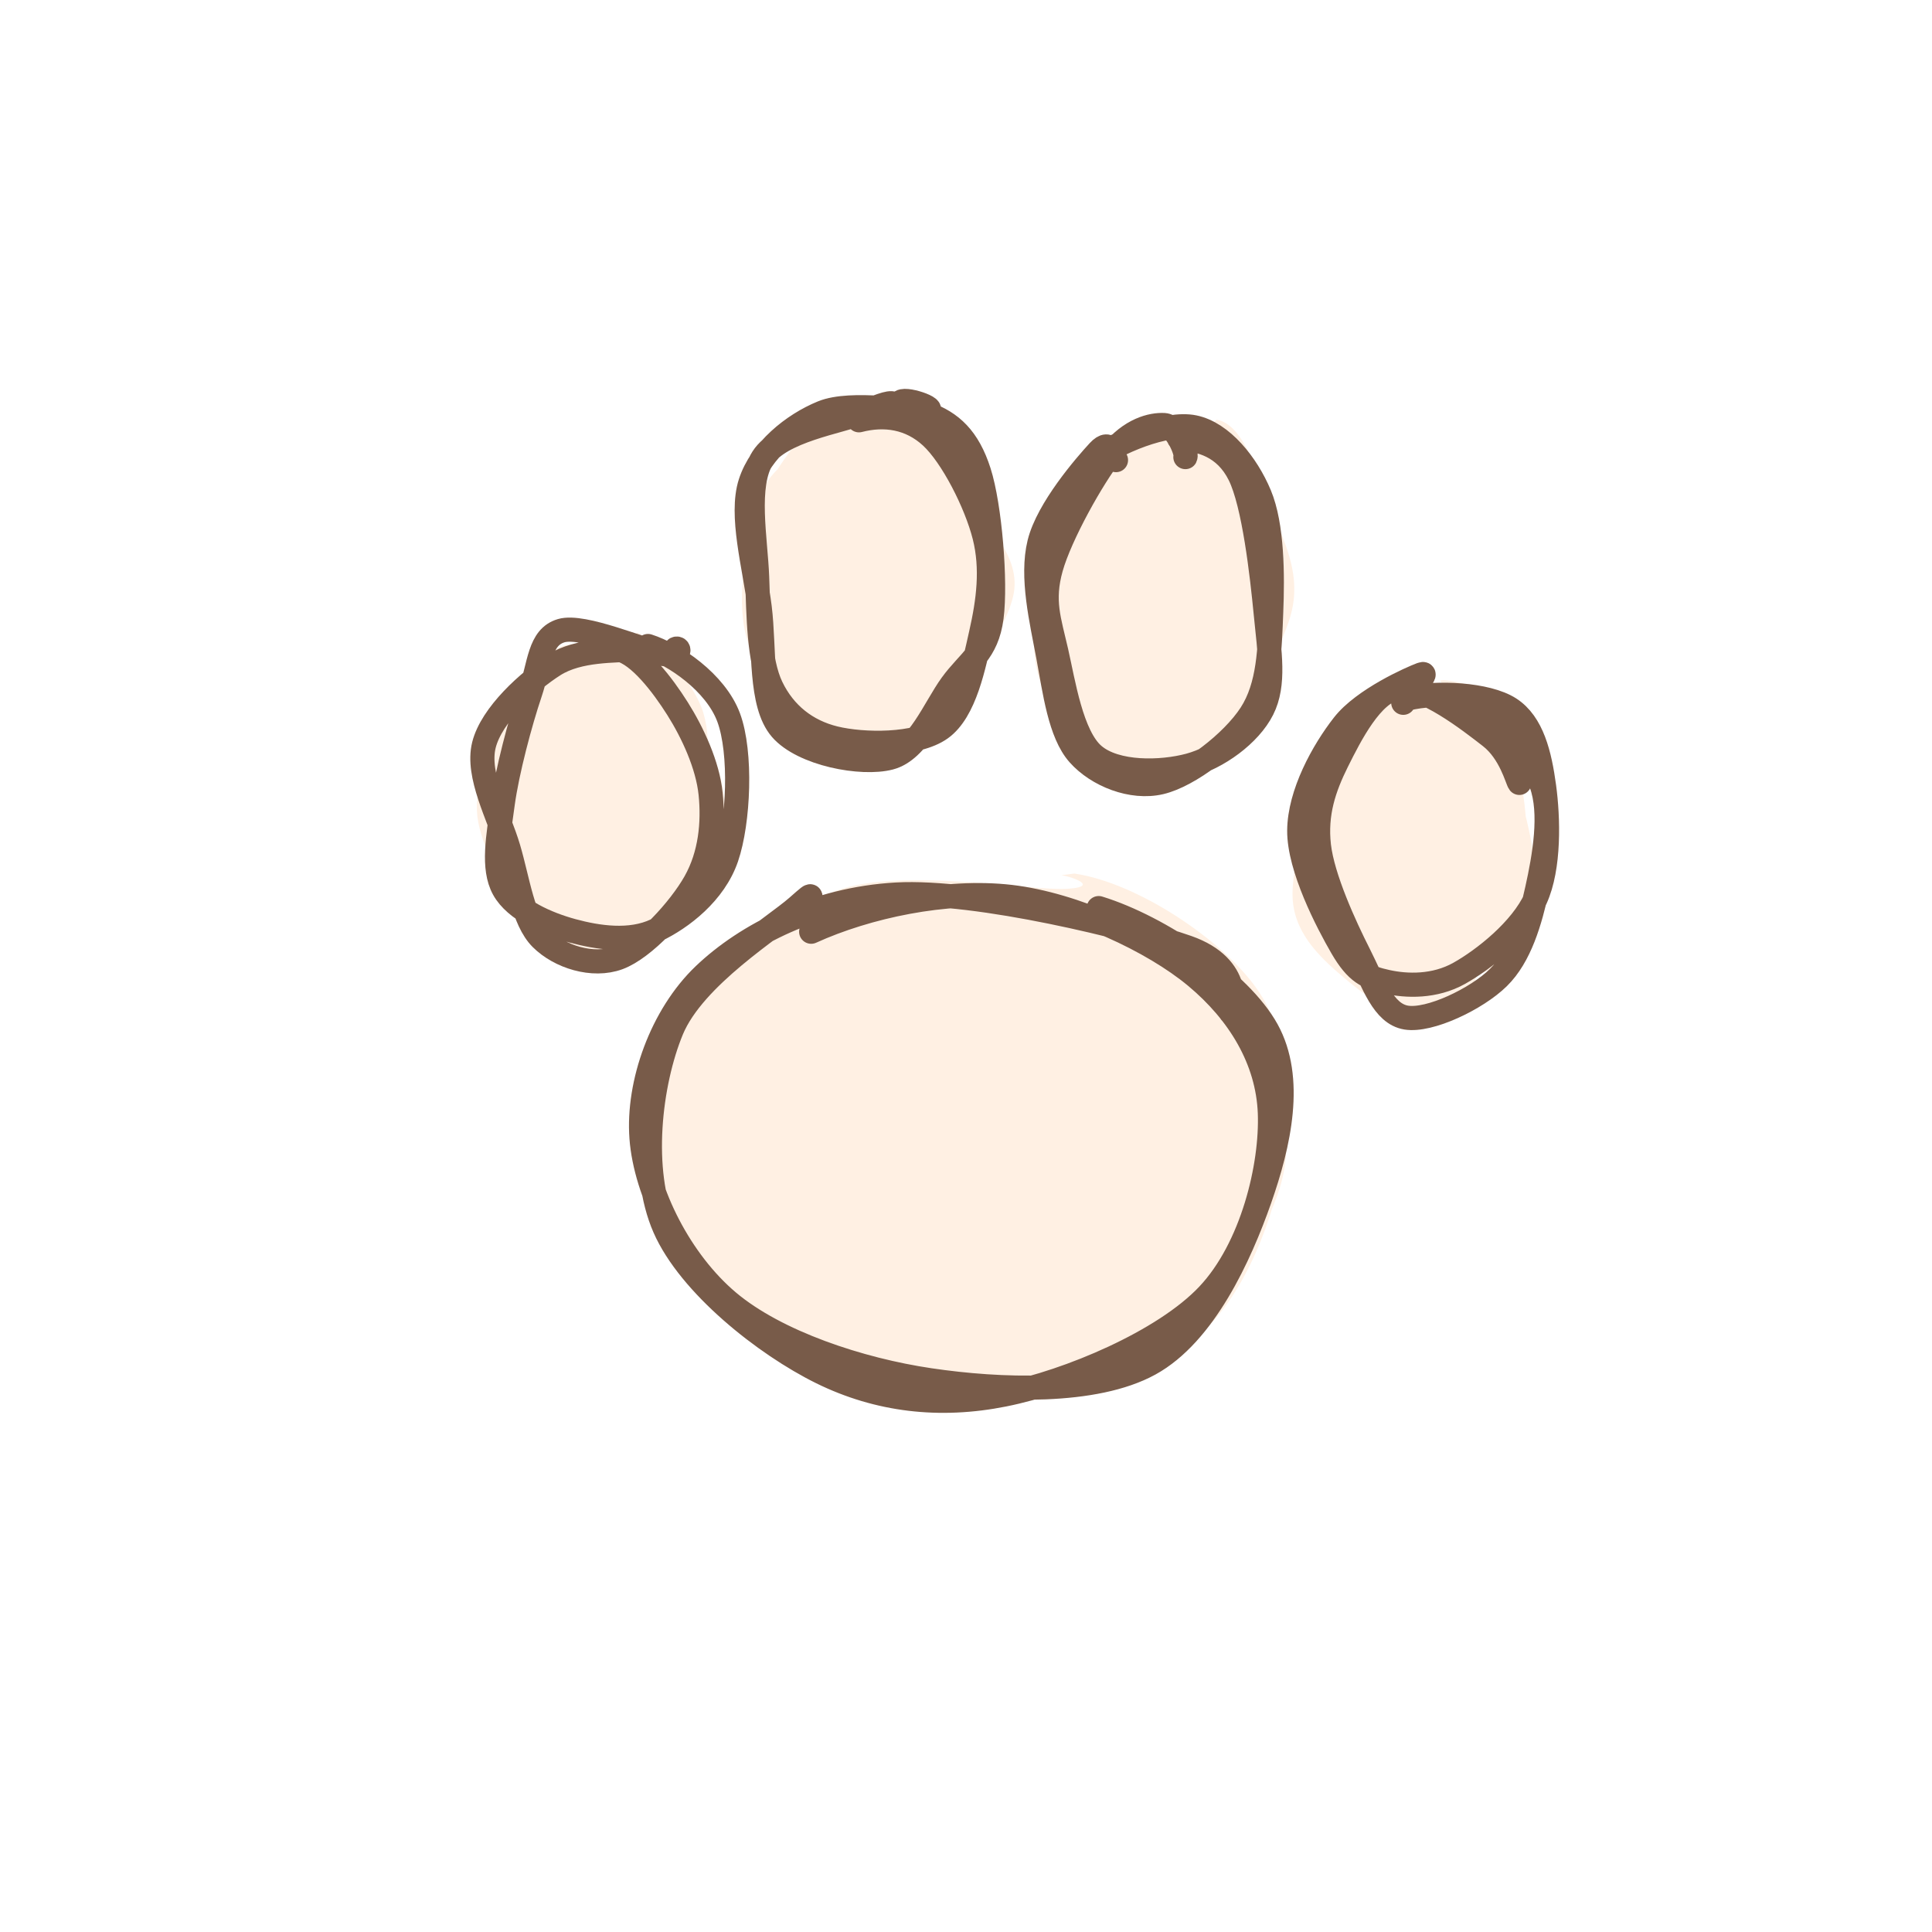
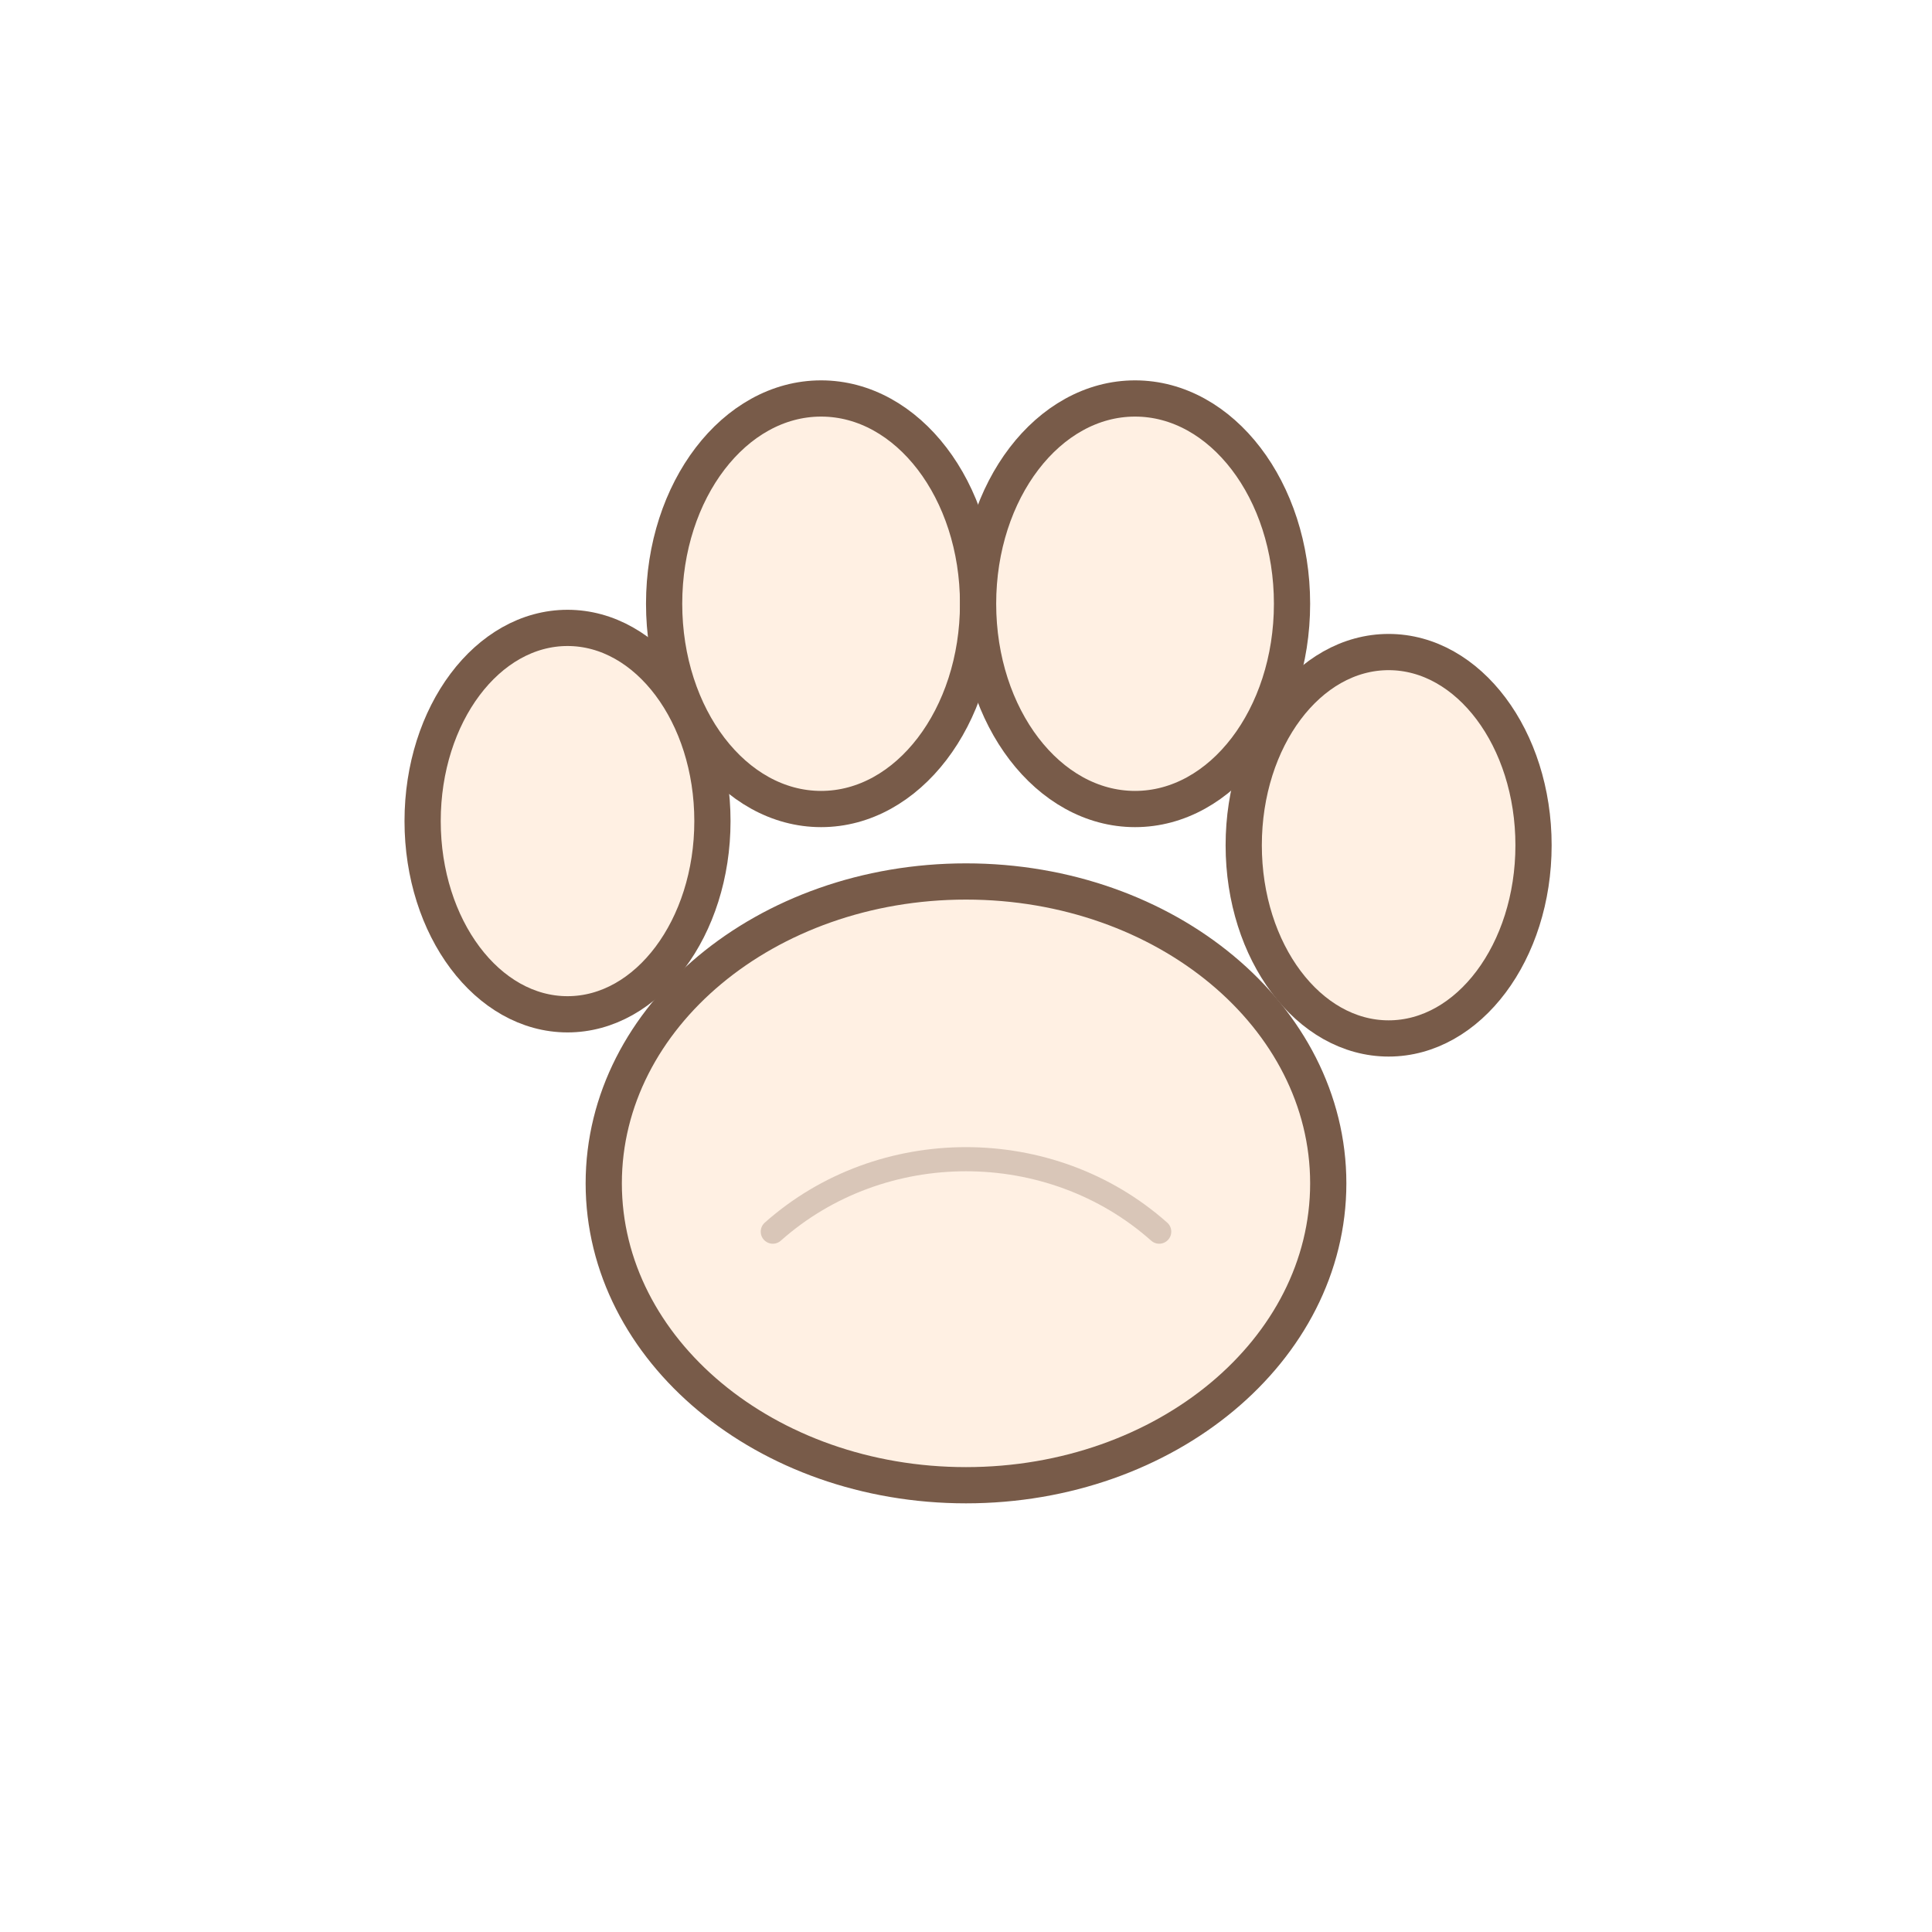
<svg xmlns="http://www.w3.org/2000/svg" width="160" height="160" viewBox="0 0 160 160" fill="none">
  <rect width="160" height="160" fill="none" />
-   <path d="M88.514 74.487 C93.54 76.067, 99.318 80.403, 102.285 84.171 C105.251 87.938, 107.198 92.618, 106.311 97.093 C105.425 101.569, 101.21 107.912, 96.965 111.021 C92.72 114.131, 86.311 115.926, 80.842 115.751 C75.372 115.575, 68.699 112.854, 64.15 109.966 C59.601 107.079, 54.545 102.865, 53.55 98.426 C52.554 93.987, 55.336 87.334, 58.177 83.334 C61.017 79.333, 64.597 75.81, 70.593 74.422 C76.59 73.034, 89.745 74.55, 94.158 75.006 C98.571 75.461, 97.301 76.955, 97.074 77.155 M88.977 72.344 C94.215 73.113, 101.248 77.826, 104.108 81.92 C106.967 86.014, 107.056 92.026, 106.132 96.907 C105.209 101.788, 102.638 108.139, 98.565 111.206 C94.492 114.272, 87.654 115.285, 81.694 115.306 C75.734 115.326, 67.152 113.975, 62.805 111.327 C58.459 108.679, 56.712 103.747, 55.613 99.416 C54.514 95.086, 53.93 89.619, 56.21 85.342 C58.489 81.065, 63.922 75.71, 69.291 73.754 C74.659 71.798, 85.339 73.815, 88.421 73.606 C91.502 73.397, 87.94 72.352, 87.779 72.498" stroke="none" stroke-width="0" stroke-linecap="round" stroke-linejoin="round" fill="#fff0e3" />
-   <path d="M90.989 75.205 C96.054 76.767, 102.702 81.276, 104.924 85.297 C107.145 89.319, 105.937 94.724, 104.317 99.334 C102.697 103.945, 99.754 110.464, 95.203 112.959 C90.653 115.454, 82.827 115.161, 77.013 114.304 C71.199 113.447, 64.3 111.164, 60.319 107.818 C56.337 104.473, 53.461 98.745, 53.126 94.231 C52.79 89.717, 54.791 84.095, 58.308 80.737 C61.825 77.378, 67.558 74.461, 74.23 74.082 C80.901 73.703, 93.723 76.836, 98.338 78.461 C102.954 80.087, 102.04 83.554, 101.923 83.835 M67.178 77.161 C71.798 75.055, 78.377 73.658, 83.687 74.277 C88.996 74.896, 95.457 77.894, 99.036 80.875 C102.616 83.857, 104.997 87.773, 105.165 92.167 C105.333 96.561, 103.714 103.354, 100.045 107.241 C96.377 111.129, 88.488 114.423, 83.154 115.493 C77.821 116.563, 72.731 115.965, 68.044 113.661 C63.358 111.356, 57.106 106.396, 55.036 101.668 C52.967 96.939, 53.795 89.716, 55.627 85.289 C57.459 80.861, 64.101 76.8, 66.026 75.103 C67.952 73.405, 66.625 74.6, 67.182 75.105" stroke="#785b49" stroke-width="2" stroke-linecap="round" stroke-linejoin="round" fill="none" />
-   <path d="M47.974 54.432 C49.985 53.258, 52.645 52.751, 54.375 53.783 C56.106 54.815, 57.44 58.256, 58.359 60.623 C59.278 62.989, 60.283 65.304, 59.891 67.981 C59.499 70.658, 57.806 74.754, 56.008 76.683 C54.21 78.612, 50.992 79.577, 49.103 79.556 C47.215 79.534, 45.978 78.606, 44.676 76.556 C43.375 74.505, 41.709 70.212, 41.292 67.252 C40.874 64.293, 40.912 61.091, 42.174 58.798 C43.435 56.505, 47.655 54.316, 48.86 53.492 C50.065 52.669, 49.356 53.518, 49.404 53.858 M52.732 52.374 C54.314 53.097, 57.149 56.143, 58.099 58.604 C59.048 61.064, 58.48 64.392, 58.431 67.139 C58.383 69.885, 59.005 73.39, 57.807 75.082 C56.61 76.775, 53.497 77.034, 51.246 77.294 C48.994 77.554, 46.24 78.178, 44.3 76.641 C42.36 75.104, 40.09 70.683, 39.604 68.073 C39.117 65.462, 40.29 63.372, 41.38 60.977 C42.47 58.581, 44.316 54.764, 46.144 53.699 C47.972 52.635, 51.481 54.323, 52.346 54.592 C53.212 54.86, 51.134 55.091, 51.338 55.312" stroke="none" stroke-width="0" stroke-linecap="round" stroke-linejoin="round" fill="#fff0e3" />
-   <path d="M51.316 53.808 C52.928 54.196, 54.852 56.692, 56.107 58.681 C57.363 60.67, 58.606 63.347, 58.85 65.741 C59.094 68.134, 58.845 70.779, 57.572 73.043 C56.298 75.307, 53.331 78.547, 51.206 79.327 C49.081 80.106, 46.339 79.238, 44.822 77.722 C43.305 76.206, 42.896 72.901, 42.105 70.231 C41.314 67.561, 39.448 64.229, 40.076 61.703 C40.704 59.177, 43.795 56.396, 45.873 55.075 C47.95 53.754, 50.985 53.922, 52.538 53.775 C54.091 53.629, 55.022 53.958, 55.19 54.196 M53.661 53.5 C55.797 54.178, 59.256 56.496, 60.342 59.415 C61.427 62.334, 61.177 68.077, 60.173 71.015 C59.17 73.954, 56.447 76.034, 54.319 77.046 C52.191 78.058, 49.508 77.658, 47.406 77.086 C45.305 76.515, 42.674 75.369, 41.711 73.617 C40.749 71.866, 41.268 69.278, 41.632 66.576 C41.996 63.875, 43.088 59.799, 43.896 57.408 C44.703 55.017, 44.646 52.773, 46.477 52.231 C48.308 51.689, 53.296 53.908, 54.88 54.157 C56.464 54.407, 56.28 53.585, 55.981 53.729" stroke="#785b49" stroke-width="2" stroke-linecap="round" stroke-linejoin="round" fill="none" />
-   <path d="M74.065 35.014 C75.921 35.504, 78.661 38.227, 79.988 40.427 C81.315 42.626, 82.265 45.294, 82.026 48.21 C81.788 51.127, 80.067 55.511, 78.555 57.924 C77.044 60.338, 74.939 62.47, 72.958 62.693 C70.976 62.916, 68.453 61.201, 66.666 59.262 C64.879 57.324, 62.896 54.031, 62.235 51.064 C61.574 48.097, 61.752 43.872, 62.701 41.461 C63.649 39.05, 65.526 37.62, 67.924 36.598 C70.323 35.577, 75.689 35.187, 77.092 35.332 C78.494 35.476, 76.773 37.274, 76.337 37.465 M74.092 33.097 C76.141 33.68, 77.631 37.516, 79.284 40.129 C80.936 42.742, 84.33 45.485, 84.006 48.774 C83.681 52.064, 79.114 57.551, 77.335 59.868 C75.556 62.185, 75.099 62.712, 73.332 62.676 C71.564 62.64, 68.666 61.377, 66.728 59.652 C64.79 57.927, 62.356 55.273, 61.705 52.327 C61.054 49.381, 61.708 44.939, 62.822 41.976 C63.936 39.012, 66.546 35.495, 68.389 34.545 C70.231 33.594, 72.609 36.127, 73.876 36.27 C75.143 36.414, 76.113 35.555, 75.99 35.405" stroke="none" stroke-width="0" stroke-linecap="round" stroke-linejoin="round" fill="#fff0e3" />
-   <path d="M71.135 34.806 C73.256 34.26, 75.385 34.567, 77.117 36.164 C78.849 37.761, 80.837 41.672, 81.525 44.388 C82.214 47.104, 81.848 49.805, 81.246 52.462 C80.645 55.119, 79.934 58.886, 77.915 60.332 C75.896 61.777, 71.469 61.707, 69.13 61.135 C66.792 60.564, 64.958 59.126, 63.886 56.901 C62.815 54.677, 62.822 50.951, 62.702 47.787 C62.582 44.624, 61.716 40.185, 63.167 37.918 C64.617 35.651, 69.582 34.922, 71.403 34.187 C73.223 33.452, 73.849 33.231, 74.089 33.509 M76.725 34.254 C78.781 34.991, 80.182 36.272, 81.081 39.084 C81.98 41.895, 82.497 48.187, 82.117 51.124 C81.737 54.061, 80.201 54.766, 78.798 56.705 C77.394 58.644, 76.048 62.147, 73.696 62.758 C71.344 63.37, 66.482 62.451, 64.685 60.375 C62.888 58.298, 63.339 53.694, 62.915 50.297 C62.491 46.899, 61.278 42.678, 62.143 39.99 C63.008 37.302, 65.675 35.165, 68.104 34.171 C70.532 33.178, 75.641 34.164, 76.714 34.028 C77.787 33.892, 74.779 32.817, 74.541 33.353" stroke="#785b49" stroke-width="2" stroke-linecap="round" stroke-linejoin="round" fill="none" />
-   <path d="M92.651 37.598 C94.66 36.082, 97.916 34.963, 99.804 35.797 C101.691 36.63, 102.923 40.159, 103.976 42.601 C105.029 45.043, 106.363 47.332, 106.12 50.446 C105.878 53.56, 104.277 58.856, 102.522 61.286 C100.766 63.716, 97.81 65.074, 95.589 65.026 C93.369 64.977, 90.847 62.77, 89.198 60.993 C87.548 59.215, 85.954 57.204, 85.693 54.362 C85.432 51.519, 86.005 46.905, 87.632 43.939 C89.259 40.972, 93.998 37.915, 95.457 36.564 C96.916 35.212, 96.706 35.779, 96.385 35.829 M100.762 34.761 C103.093 35.152, 104.224 39.592, 105.272 42.177 C106.32 44.762, 107.621 47.248, 107.048 50.272 C106.475 53.295, 103.443 58.118, 101.832 60.318 C100.221 62.518, 99.666 63.21, 97.383 63.471 C95.1 63.732, 89.91 63.667, 88.134 61.885 C86.358 60.102, 86.9 55.851, 86.726 52.776 C86.553 49.702, 86.052 46.185, 87.095 43.44 C88.139 40.695, 90.717 37.665, 92.987 36.307 C95.258 34.948, 99.755 35.271, 100.717 35.289 C101.679 35.308, 99.203 35.756, 98.758 36.419" stroke="none" stroke-width="0" stroke-linecap="round" stroke-linejoin="round" fill="#fff0e3" />
-   <path d="M90.54 38.117 C92.382 36.654, 96.594 34.905, 98.89 35.382 C101.187 35.859, 103.256 38.432, 104.32 40.98 C105.384 43.529, 105.398 47.647, 105.275 50.674 C105.153 53.702, 105.112 56.791, 103.584 59.144 C102.055 61.497, 98.481 64.241, 96.104 64.795 C93.728 65.348, 90.877 64.209, 89.327 62.465 C87.777 60.721, 87.347 57.246, 86.805 54.33 C86.263 51.414, 85.382 47.795, 86.077 44.97 C86.772 42.145, 89.918 38.525, 90.976 37.381 C92.033 36.237, 92.086 37.833, 92.421 38.105 M97.646 36.311 C99.379 36.39, 101.462 36.914, 102.659 39.332 C103.855 41.75, 104.51 47.582, 104.824 50.818 C105.138 54.054, 105.598 56.654, 104.543 58.748 C103.489 60.842, 100.829 62.753, 98.499 63.384 C96.169 64.014, 92.403 64.106, 90.565 62.53 C88.728 60.955, 88.062 56.511, 87.474 53.93 C86.886 51.348, 86.274 49.773, 87.039 47.039 C87.803 44.306, 90.499 39.501, 92.06 37.528 C93.621 35.555, 95.387 35.147, 96.406 35.201 C97.424 35.255, 98.337 37.547, 98.169 37.853" stroke="#785b49" stroke-width="2" stroke-linecap="round" stroke-linejoin="round" fill="none" />
-   <path d="M118.851 57.323 C120.855 57.533, 123.438 59.583, 124.703 61.465 C125.968 63.348, 126.215 65.858, 126.441 68.618 C126.666 71.377, 127.305 75.807, 126.056 78.021 C124.806 80.236, 121.041 81.31, 118.945 81.903 C116.848 82.496, 114.935 82.709, 113.474 81.579 C112.012 80.45, 111.031 77.634, 110.176 75.127 C109.321 72.62, 108.062 69.382, 108.343 66.538 C108.624 63.694, 109.657 59.487, 111.864 58.063 C114.071 56.639, 119.989 57.917, 121.586 57.995 C123.184 58.073, 121.819 58.257, 121.449 58.532 M121.562 59 C123.388 59.753, 123.942 60.409, 124.874 62.784 C125.807 65.159, 127.355 70.708, 127.156 73.248 C126.958 75.789, 124.98 76.092, 123.684 78.025 C122.388 79.958, 121.378 84.301, 119.381 84.847 C117.384 85.393, 113.755 83.01, 111.702 81.301 C109.649 79.592, 107.312 77.583, 107.063 74.593 C106.814 71.603, 108.726 66.294, 110.209 63.363 C111.691 60.432, 114.045 58.086, 115.958 57.006 C117.871 55.926, 121.137 56.987, 121.687 56.884 C122.238 56.782, 119.425 56.13, 119.262 56.39" stroke="none" stroke-width="0" stroke-linecap="round" stroke-linejoin="round" fill="#fff0e3" />
-   <path d="M121.903 58.946 C124.052 60.212, 126.737 62.453, 127.637 64.898 C128.537 67.344, 127.896 70.943, 127.304 73.62 C126.712 76.297, 125.894 79.185, 124.086 80.961 C122.278 82.736, 118.377 84.591, 116.455 84.272 C114.533 83.952, 113.758 81.416, 112.554 79.044 C111.35 76.671, 109.532 72.7, 109.228 70.036 C108.925 67.372, 109.65 65.234, 110.732 63.059 C111.815 60.884, 113.606 57.328, 115.722 56.985 C117.837 56.642, 121.74 59.693, 123.424 61.002 C125.108 62.31, 125.645 64.61, 125.827 64.835 M116.583 57.845 C118.933 57.276, 123.144 57.47, 125.026 58.683 C126.907 59.896, 127.515 62.503, 127.873 65.124 C128.23 67.746, 128.342 71.833, 127.172 74.413 C126.001 76.993, 122.899 79.455, 120.848 80.605 C118.798 81.755, 116.487 81.67, 114.868 81.313 C113.249 80.956, 112.345 80.55, 111.134 78.463 C109.922 76.375, 107.578 71.859, 107.598 68.789 C107.618 65.72, 109.567 62.202, 111.253 60.046 C112.939 57.89, 116.887 56.16, 117.714 55.852 C118.54 55.545, 116.311 57.55, 116.213 58.202" stroke="#785b49" stroke-width="2" stroke-linecap="round" stroke-linejoin="round" fill="none" />
+   <ellipse cx="80" cy="98" rx="30" ry="25" fill="#fff0e3" stroke="#785b49" stroke-width="3" />
+   <ellipse cx="47" cy="68" rx="12" ry="16" fill="#fff0e3" stroke="#785b49" stroke-width="3" />
+   <ellipse cx="68" cy="50" rx="13" ry="17" fill="#fff0e3" stroke="#785b49" stroke-width="3" />
+   <ellipse cx="94" cy="50" rx="13" ry="17" fill="#fff0e3" stroke="#785b49" stroke-width="3" />
+   <ellipse cx="115" cy="70" rx="12" ry="16" fill="#fff0e3" stroke="#785b49" stroke-width="3" />
+   <path d="M64 102c9-8 23-8 32 0" stroke="#785b49" stroke-width="2" stroke-linecap="round" opacity="0.28" />
</svg>
